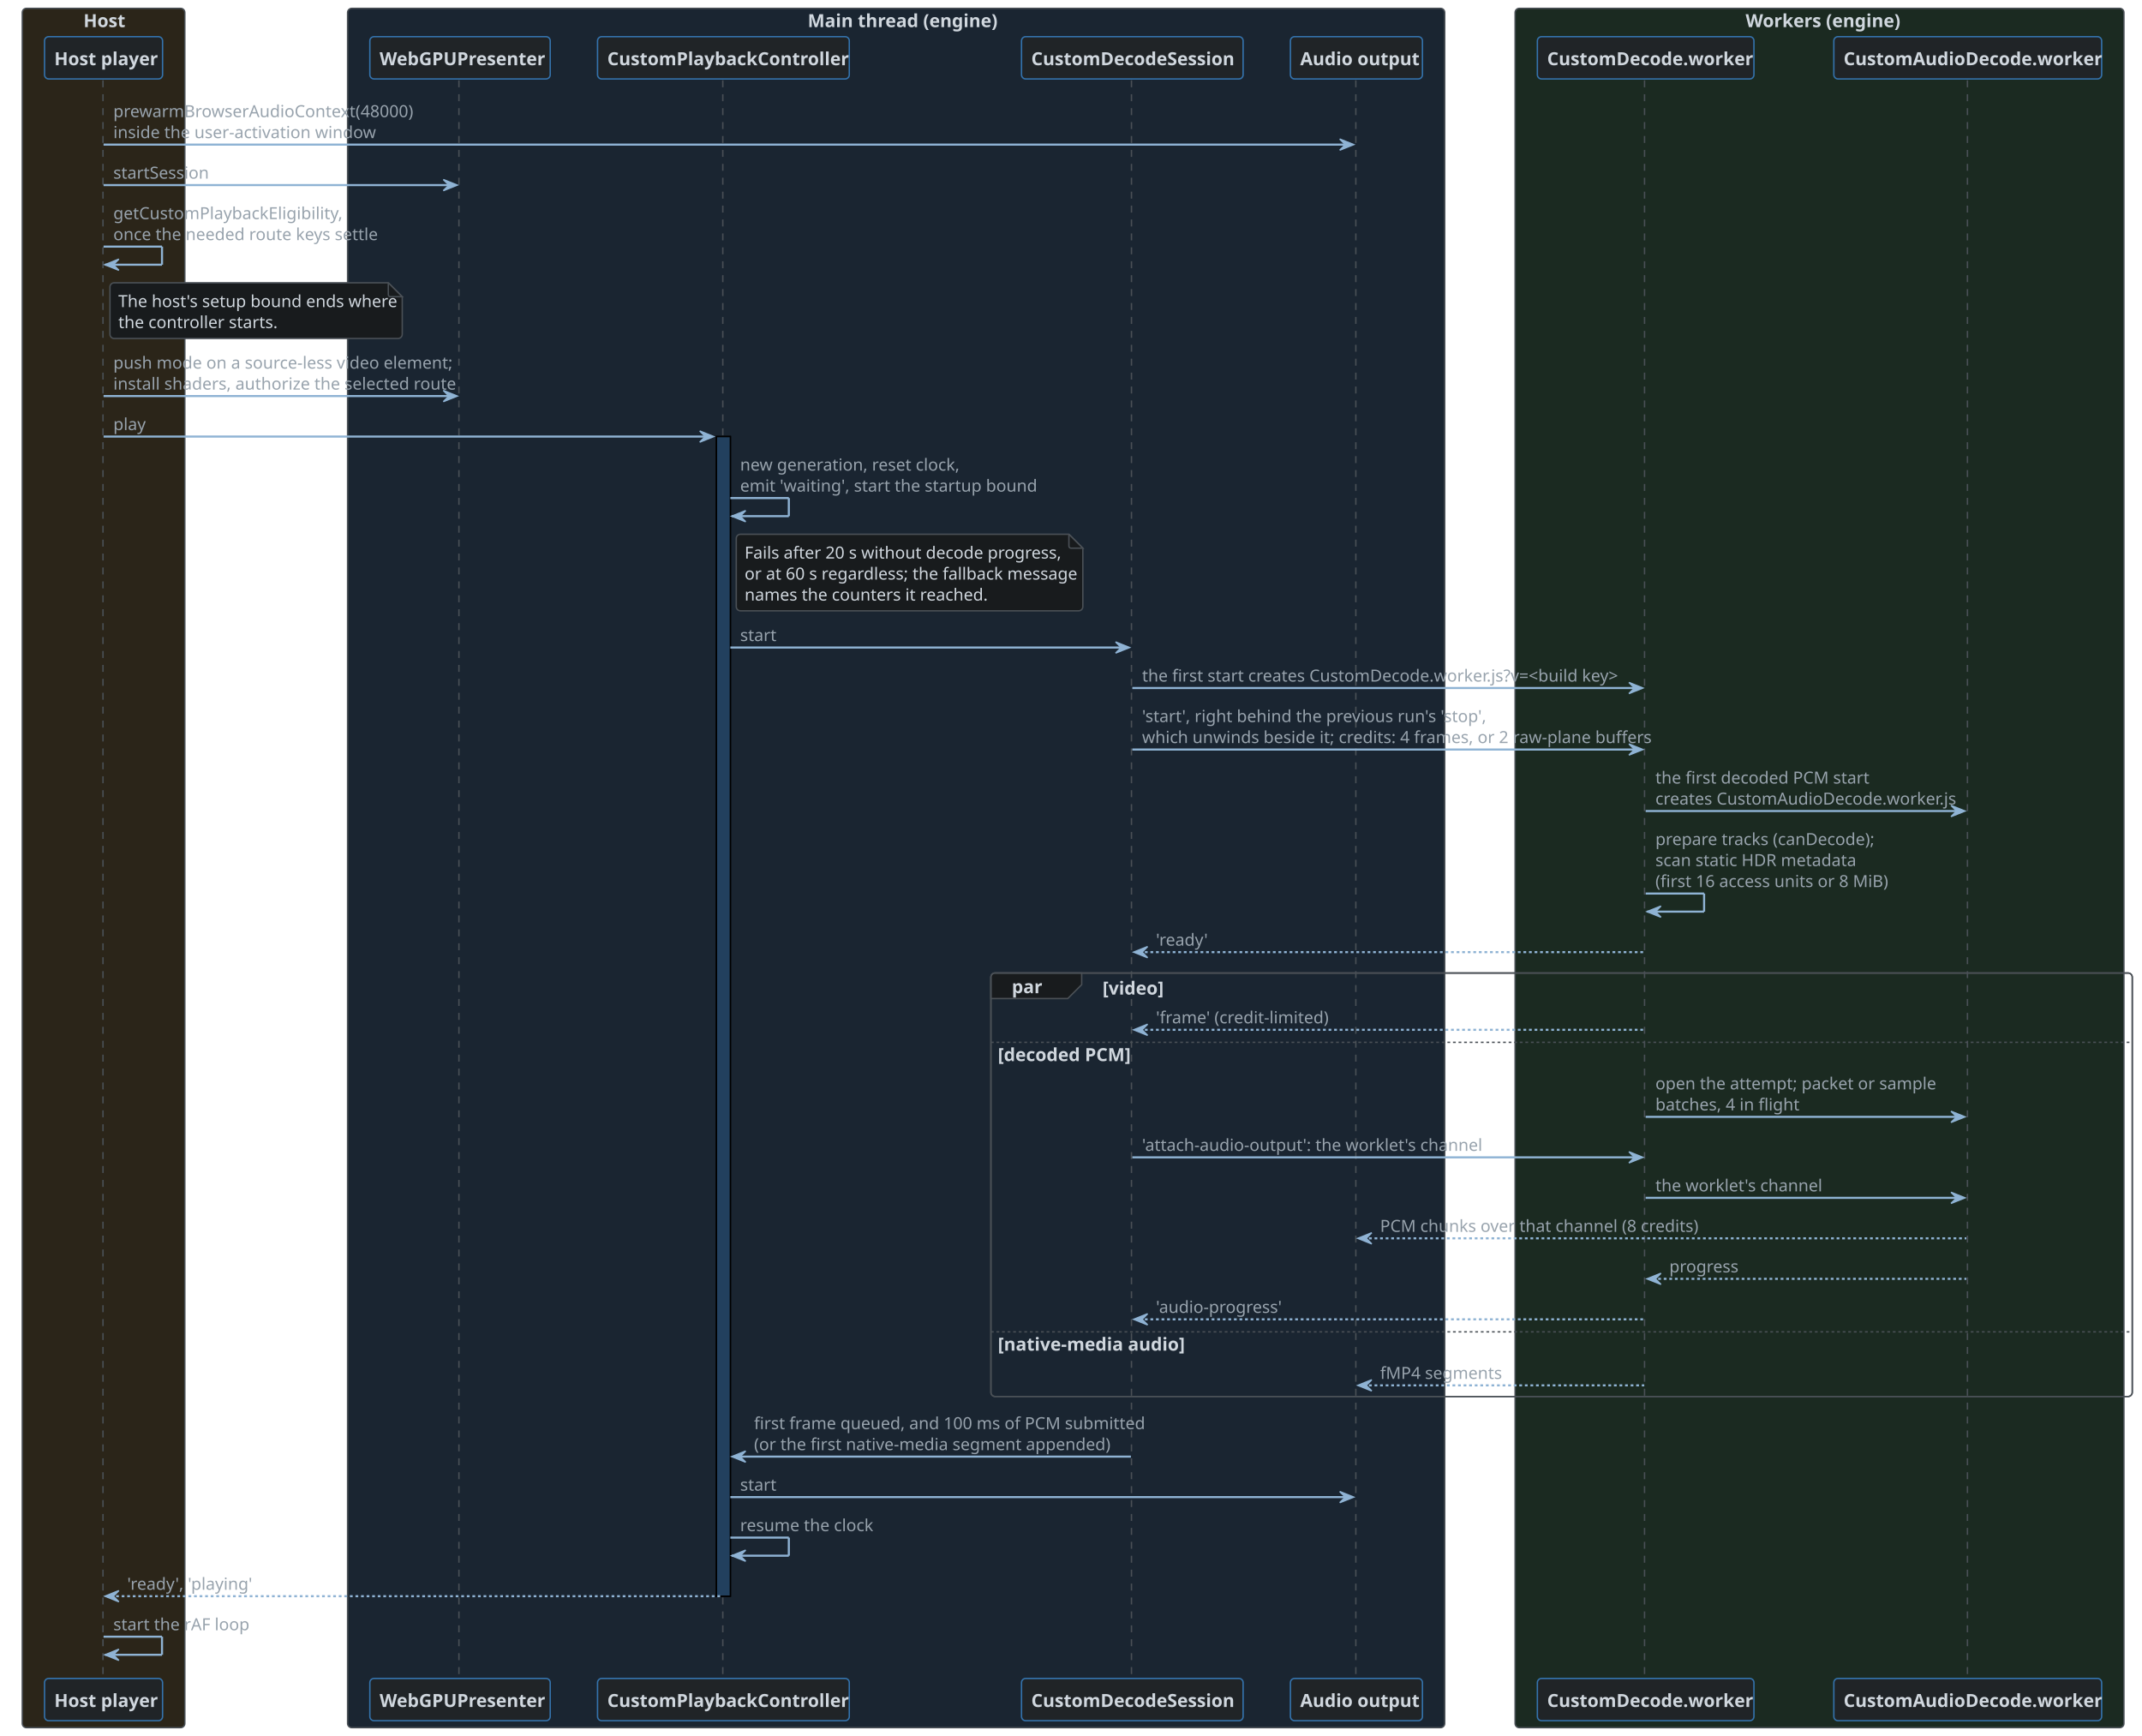
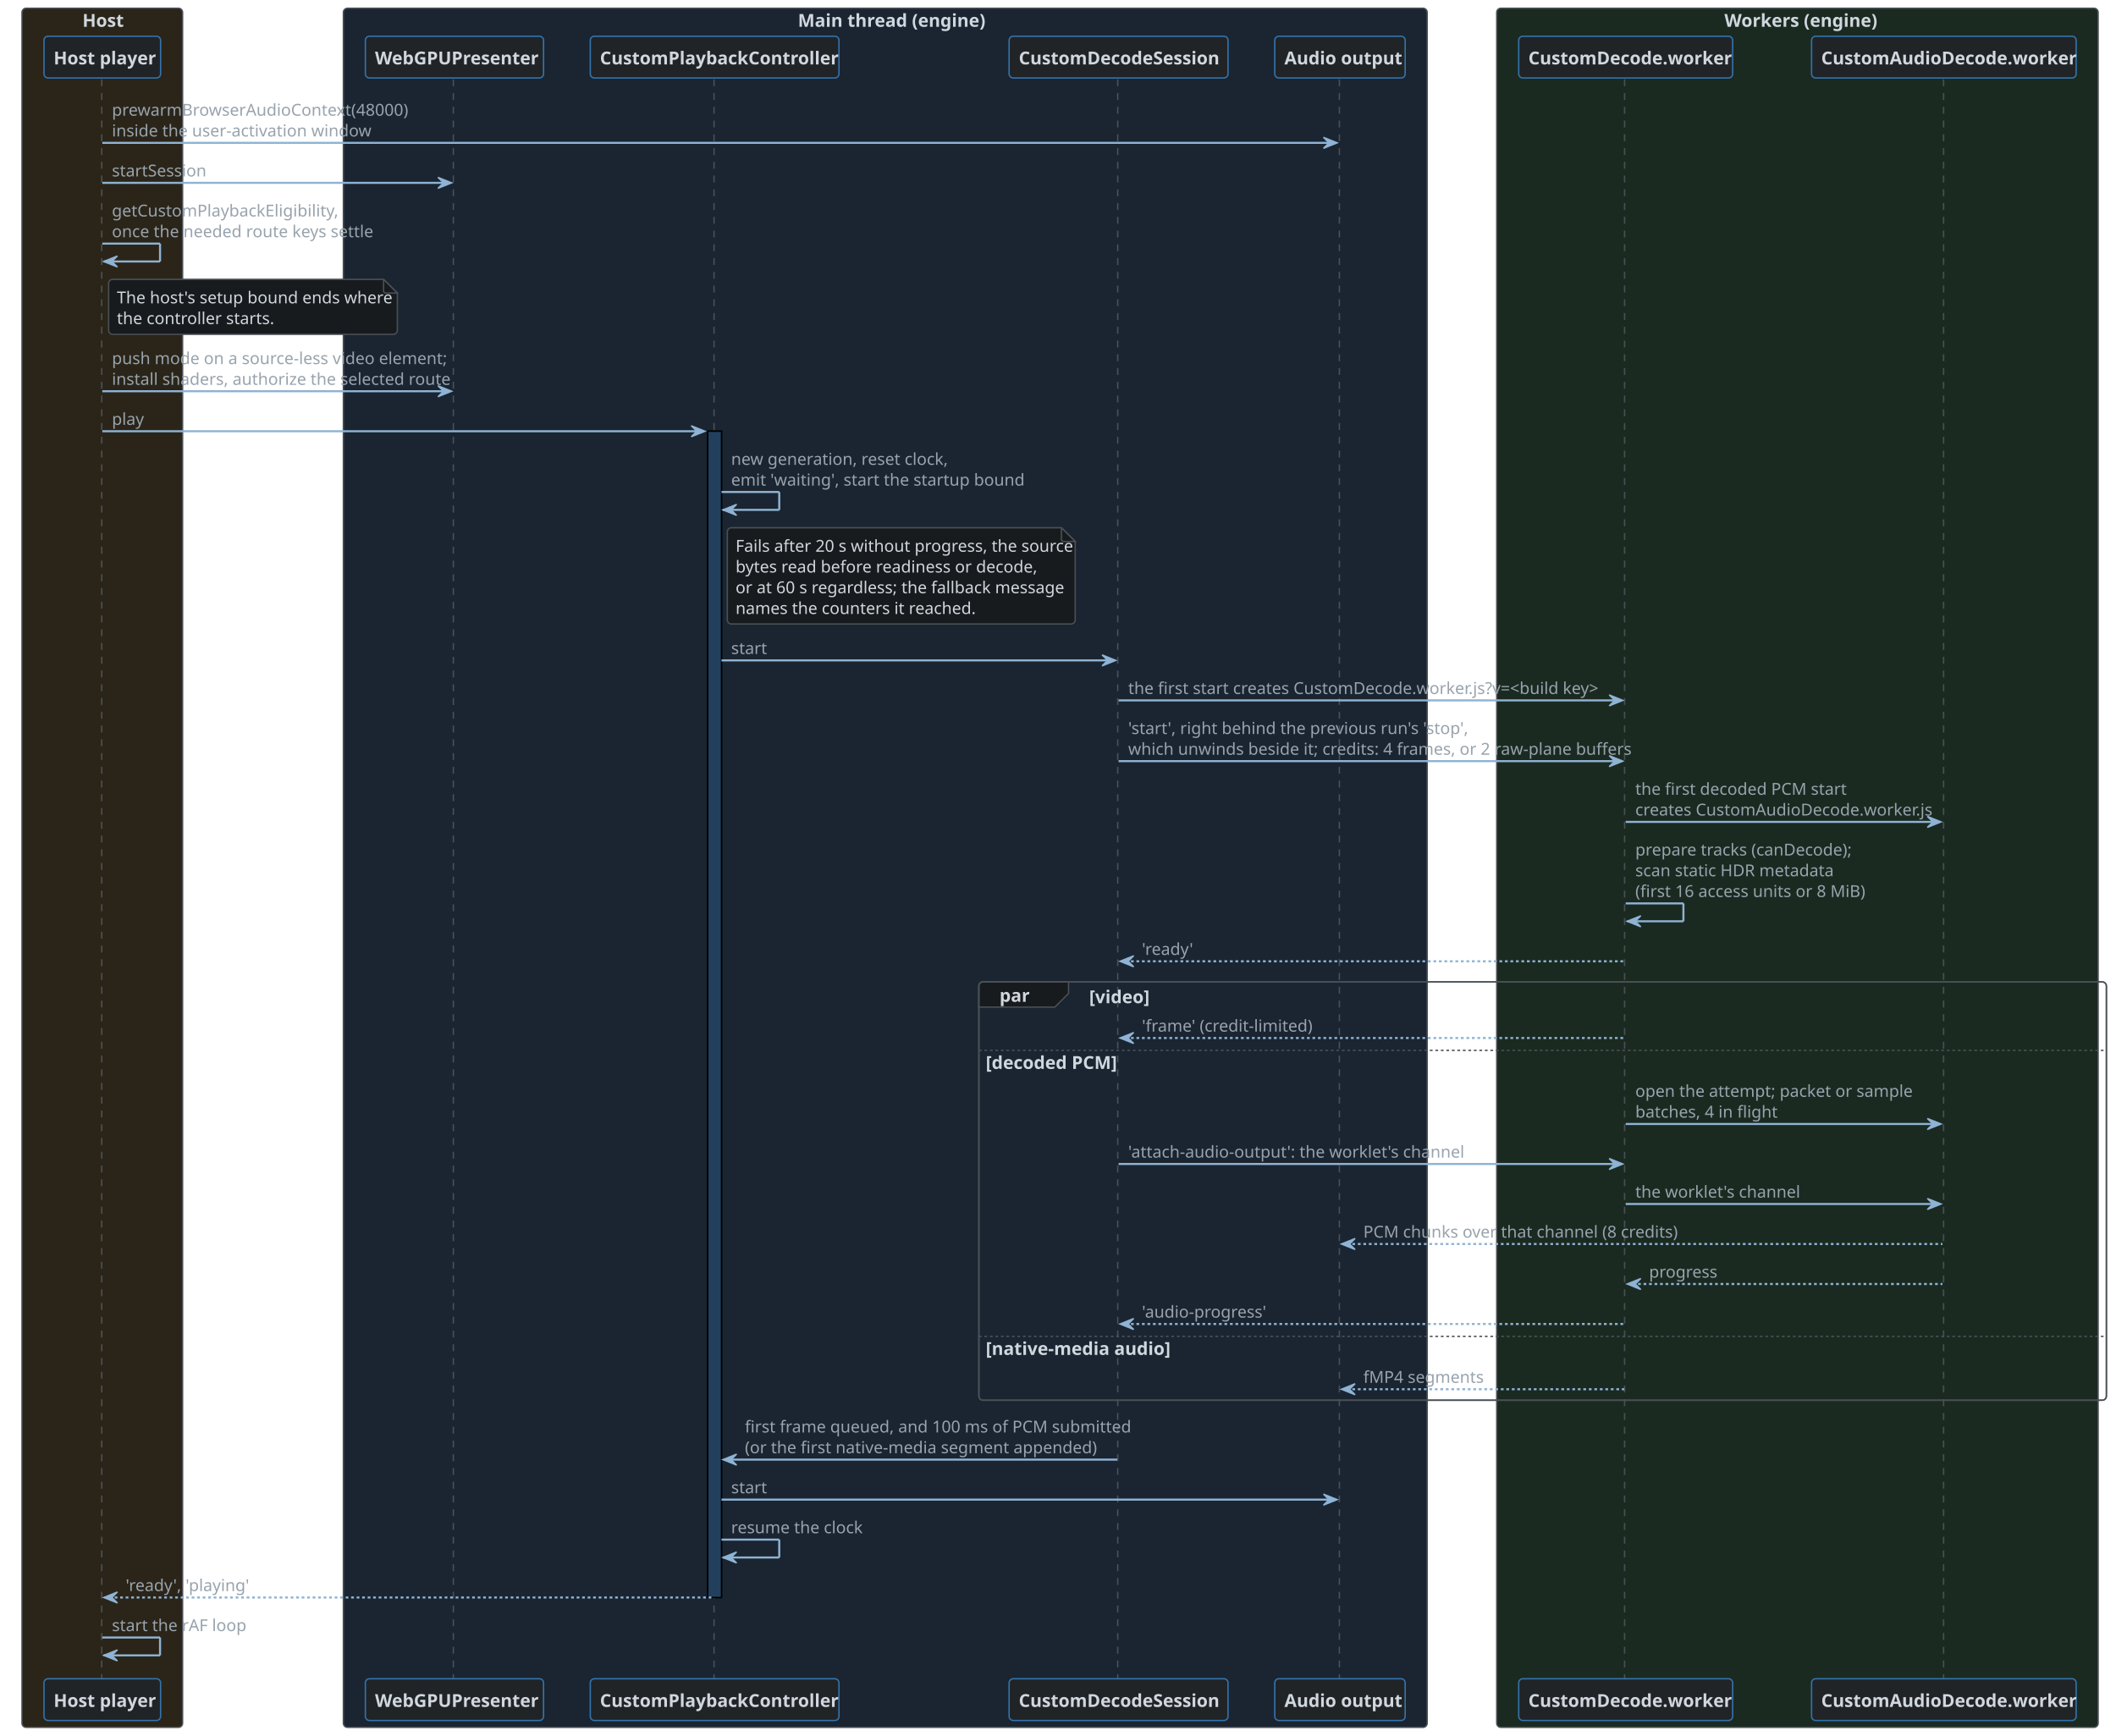
- <svg xmlns="http://www.w3.org/2000/svg" contentStyleType="text/css" data-diagram-type="SEQUENCE" height="1247px" preserveAspectRatio="none" style="width:1539px;height:1247px;" version="1.1" viewBox="0 0 1539 1247" width="1539px" zoomAndPan="magnify">
+ <svg xmlns="http://www.w3.org/2000/svg" contentStyleType="text/css" data-diagram-type="SEQUENCE" height="1262px" preserveAspectRatio="none" style="width:1539px;height:1262px;" version="1.1" viewBox="0 0 1539 1262" width="1539px" zoomAndPan="magnify">
  <defs />
  <g>
-     <rect fill="#2B2519" height="1235.211" rx="3" ry="3" style="stroke:#4A5056;stroke-width:1;" width="116.802" x="16" y="6" />
+     <rect fill="#2B2519" height="1250.305" rx="3" ry="3" style="stroke:#4A5056;stroke-width:1;" width="116.802" x="16" y="6" />
    <text fill="#D0D7DE" font-family="sans-serif" font-size="13" font-weight="bold" lengthAdjust="spacing" textLength="28.888" x="59.957" y="19.495">Host</text>
-     <rect fill="#1A2531" height="1235.211" rx="3" ry="3" style="stroke:#4A5056;stroke-width:1;" width="788.276" x="249.736" y="6" />
+     <rect fill="#1A2531" height="1250.305" rx="3" ry="3" style="stroke:#4A5056;stroke-width:1;" width="788.276" x="249.736" y="6" />
    <text fill="#D0D7DE" font-family="sans-serif" font-size="13" font-weight="bold" lengthAdjust="spacing" textLength="127.118" x="580.315" y="19.495">Main thread (engine)</text>
-     <rect fill="#1B2A21" height="1235.211" rx="3" ry="3" style="stroke:#4A5056;stroke-width:1;" width="437.424" x="1088.584" y="6" />
+     <rect fill="#1B2A21" height="1250.305" rx="3" ry="3" style="stroke:#4A5056;stroke-width:1;" width="437.424" x="1088.584" y="6" />
    <text fill="#D0D7DE" font-family="sans-serif" font-size="13" font-weight="bold" lengthAdjust="spacing" textLength="106.184" x="1254.204" y="19.495">Workers (engine)</text>
    <g>
-       <rect fill="#22405E" height="833.125" style="stroke:#000000;stroke-width:1;" width="10" x="514.764" y="313.641" />
-     </g>
-     <rect fill="none" height="304.25" rx="3" ry="3" style="stroke:#4A5056;stroke-width:1;" width="820.054" x="711.954" y="699.047" />
+       <rect fill="#22405E" height="848.219" style="stroke:#000000;stroke-width:1;" width="10" x="514.764" y="313.641" />
+     </g>
+     <rect fill="none" height="304.25" rx="3" ry="3" style="stroke:#4A5056;stroke-width:1;" width="820.054" x="711.954" y="714.141" />
    <g class="participant-lifeline" data-entity-uid="part1" data-qualified-name="host" id="part1-lifeline">
      <g>
-         <rect fill="#000000" fill-opacity="0" height="1149.156" width="8" x="70.401" y="57.703" />
-         <line style="stroke:#4A5056;stroke-width:1;stroke-dasharray:5,5;" x1="74" x2="74" y1="57.703" y2="1206.859" />
+         <rect fill="#000000" fill-opacity="0" height="1164.25" width="8" x="70.401" y="57.703" />
+         <line style="stroke:#4A5056;stroke-width:1;stroke-dasharray:5,5;" x1="74" x2="74" y1="57.703" y2="1221.953" />
      </g>
    </g>
    <g class="participant-lifeline" data-entity-uid="part2" data-qualified-name="presenter" id="part2-lifeline">
      <g>
-         <rect fill="#000000" fill-opacity="0" height="1149.156" width="8" x="326.532" y="57.703" />
-         <line style="stroke:#4A5056;stroke-width:1;stroke-dasharray:5,5;" x1="329.736" x2="329.736" y1="57.703" y2="1206.859" />
+         <rect fill="#000000" fill-opacity="0" height="1164.25" width="8" x="326.532" y="57.703" />
+         <line style="stroke:#4A5056;stroke-width:1;stroke-dasharray:5,5;" x1="329.736" x2="329.736" y1="57.703" y2="1221.953" />
      </g>
    </g>
    <g class="participant-lifeline" data-entity-uid="part3" data-qualified-name="controller" id="part3-lifeline">
      <g>
-         <rect fill="#000000" fill-opacity="0" height="1149.156" width="8" x="515.764" y="57.703" />
-         <line style="stroke:#4A5056;stroke-width:1;stroke-dasharray:5,5;" x1="519.327" x2="519.327" y1="57.703" y2="1206.859" />
+         <rect fill="#000000" fill-opacity="0" height="1164.25" width="8" x="515.764" y="57.703" />
+         <line style="stroke:#4A5056;stroke-width:1;stroke-dasharray:5,5;" x1="519.327" x2="519.327" y1="57.703" y2="1221.953" />
      </g>
    </g>
    <g class="participant-lifeline" data-entity-uid="part4" data-qualified-name="session" id="part4-lifeline">
      <g>
-         <rect fill="#000000" fill-opacity="0" height="1149.156" width="8" x="809.555" y="57.703" />
-         <line style="stroke:#4A5056;stroke-width:1;stroke-dasharray:5,5;" x1="812.954" x2="812.954" y1="57.703" y2="1206.859" />
+         <rect fill="#000000" fill-opacity="0" height="1164.25" width="8" x="809.555" y="57.703" />
+         <line style="stroke:#4A5056;stroke-width:1;stroke-dasharray:5,5;" x1="812.954" x2="812.954" y1="57.703" y2="1221.953" />
      </g>
    </g>
    <g class="participant-lifeline" data-entity-uid="part5" data-qualified-name="audio" id="part5-lifeline">
      <g>
-         <rect fill="#000000" fill-opacity="0" height="1149.156" width="8" x="970.585" y="57.703" />
-         <line style="stroke:#4A5056;stroke-width:1;stroke-dasharray:5,5;" x1="974.156" x2="974.156" y1="57.703" y2="1206.859" />
+         <rect fill="#000000" fill-opacity="0" height="1164.25" width="8" x="970.585" y="57.703" />
+         <line style="stroke:#4A5056;stroke-width:1;stroke-dasharray:5,5;" x1="974.156" x2="974.156" y1="57.703" y2="1221.953" />
      </g>
    </g>
    <g class="participant-lifeline" data-entity-uid="part6" data-qualified-name="worker" id="part6-lifeline">
      <g>
-         <rect fill="#000000" fill-opacity="0" height="1149.156" width="8" x="1178.379" y="57.703" />
-         <line style="stroke:#4A5056;stroke-width:1;stroke-dasharray:5,5;" x1="1181.584" x2="1181.584" y1="57.703" y2="1206.859" />
+         <rect fill="#000000" fill-opacity="0" height="1164.25" width="8" x="1178.379" y="57.703" />
+         <line style="stroke:#4A5056;stroke-width:1;stroke-dasharray:5,5;" x1="1181.584" x2="1181.584" y1="57.703" y2="1221.953" />
      </g>
    </g>
    <g class="participant-lifeline" data-entity-uid="part7" data-qualified-name="audioWorker" id="part7-lifeline">
      <g>
-         <rect fill="#000000" fill-opacity="0" height="1149.156" width="8" x="1409.801" y="57.703" />
-         <line style="stroke:#4A5056;stroke-width:1;stroke-dasharray:5,5;" x1="1413.594" x2="1413.594" y1="57.703" y2="1206.859" />
+         <rect fill="#000000" fill-opacity="0" height="1164.25" width="8" x="1409.801" y="57.703" />
+         <line style="stroke:#4A5056;stroke-width:1;stroke-dasharray:5,5;" x1="1413.594" x2="1413.594" y1="57.703" y2="1221.953" />
      </g>
    </g>
    <g class="participant participant-head" data-entity-uid="part1" data-qualified-name="host" id="part1-head">
      <rect fill="#202427" height="30.352" rx="3" ry="3" style="stroke:#3473AD;stroke-width:1;" width="84.802" x="32" y="26.352" />
      <text fill="#D0D7DE" font-family="sans-serif" font-size="13" font-weight="bold" lengthAdjust="spacing" textLength="70.802" x="39" y="46.847">Host player</text>
    </g>
    <g class="participant participant-tail" data-entity-uid="part1" data-qualified-name="host" id="part1-tail">
-       <rect fill="#202427" height="30.352" rx="3" ry="3" style="stroke:#3473AD;stroke-width:1;" width="84.802" x="32" y="1205.859" />
-       <text fill="#D0D7DE" font-family="sans-serif" font-size="13" font-weight="bold" lengthAdjust="spacing" textLength="70.802" x="39" y="1226.354">Host player</text>
+       <rect fill="#202427" height="30.352" rx="3" ry="3" style="stroke:#3473AD;stroke-width:1;" width="84.802" x="32" y="1220.953" />
+       <text fill="#D0D7DE" font-family="sans-serif" font-size="13" font-weight="bold" lengthAdjust="spacing" textLength="70.802" x="39" y="1241.448">Host player</text>
    </g>
    <g class="participant participant-head" data-entity-uid="part2" data-qualified-name="presenter" id="part2-head">
      <rect fill="#202427" height="30.352" rx="3" ry="3" style="stroke:#3473AD;stroke-width:1;" width="129.591" x="265.736" y="26.352" />
      <text fill="#D0D7DE" font-family="sans-serif" font-size="13" font-weight="bold" lengthAdjust="spacing" textLength="115.591" x="272.736" y="46.847">WebGPUPresenter</text>
    </g>
    <g class="participant participant-tail" data-entity-uid="part2" data-qualified-name="presenter" id="part2-tail">
-       <rect fill="#202427" height="30.352" rx="3" ry="3" style="stroke:#3473AD;stroke-width:1;" width="129.591" x="265.736" y="1205.859" />
-       <text fill="#D0D7DE" font-family="sans-serif" font-size="13" font-weight="bold" lengthAdjust="spacing" textLength="115.591" x="272.736" y="1226.354">WebGPUPresenter</text>
+       <rect fill="#202427" height="30.352" rx="3" ry="3" style="stroke:#3473AD;stroke-width:1;" width="129.591" x="265.736" y="1220.953" />
+       <text fill="#D0D7DE" font-family="sans-serif" font-size="13" font-weight="bold" lengthAdjust="spacing" textLength="115.591" x="272.736" y="1241.448">WebGPUPresenter</text>
    </g>
    <g class="participant participant-head" data-entity-uid="part3" data-qualified-name="controller" id="part3-head">
      <rect fill="#202427" height="30.352" rx="3" ry="3" style="stroke:#3473AD;stroke-width:1;" width="180.874" x="429.327" y="26.352" />
      <text fill="#D0D7DE" font-family="sans-serif" font-size="13" font-weight="bold" lengthAdjust="spacing" textLength="166.874" x="436.327" y="46.847">CustomPlaybackController</text>
    </g>
    <g class="participant participant-tail" data-entity-uid="part3" data-qualified-name="controller" id="part3-tail">
-       <rect fill="#202427" height="30.352" rx="3" ry="3" style="stroke:#3473AD;stroke-width:1;" width="180.874" x="429.327" y="1205.859" />
-       <text fill="#D0D7DE" font-family="sans-serif" font-size="13" font-weight="bold" lengthAdjust="spacing" textLength="166.874" x="436.327" y="1226.354">CustomPlaybackController</text>
+       <rect fill="#202427" height="30.352" rx="3" ry="3" style="stroke:#3473AD;stroke-width:1;" width="180.874" x="429.327" y="1220.953" />
+       <text fill="#D0D7DE" font-family="sans-serif" font-size="13" font-weight="bold" lengthAdjust="spacing" textLength="166.874" x="436.327" y="1241.448">CustomPlaybackController</text>
    </g>
    <g class="participant participant-head" data-entity-uid="part4" data-qualified-name="session" id="part4-head">
      <rect fill="#202427" height="30.352" rx="3" ry="3" style="stroke:#3473AD;stroke-width:1;" width="159.203" x="733.954" y="26.352" />
      <text fill="#D0D7DE" font-family="sans-serif" font-size="13" font-weight="bold" lengthAdjust="spacing" textLength="145.203" x="740.954" y="46.847">CustomDecodeSession</text>
    </g>
    <g class="participant participant-tail" data-entity-uid="part4" data-qualified-name="session" id="part4-tail">
-       <rect fill="#202427" height="30.352" rx="3" ry="3" style="stroke:#3473AD;stroke-width:1;" width="159.203" x="733.954" y="1205.859" />
-       <text fill="#D0D7DE" font-family="sans-serif" font-size="13" font-weight="bold" lengthAdjust="spacing" textLength="145.203" x="740.954" y="1226.354">CustomDecodeSession</text>
+       <rect fill="#202427" height="30.352" rx="3" ry="3" style="stroke:#3473AD;stroke-width:1;" width="159.203" x="733.954" y="1220.953" />
+       <text fill="#D0D7DE" font-family="sans-serif" font-size="13" font-weight="bold" lengthAdjust="spacing" textLength="145.203" x="740.954" y="1241.448">CustomDecodeSession</text>
    </g>
    <g class="participant participant-head" data-entity-uid="part5" data-qualified-name="audio" id="part5-head">
      <rect fill="#202427" height="30.352" rx="3" ry="3" style="stroke:#3473AD;stroke-width:1;" width="94.856" x="927.156" y="26.352" />
      <text fill="#D0D7DE" font-family="sans-serif" font-size="13" font-weight="bold" lengthAdjust="spacing" textLength="80.856" x="934.156" y="46.847">Audio output</text>
    </g>
    <g class="participant participant-tail" data-entity-uid="part5" data-qualified-name="audio" id="part5-tail">
-       <rect fill="#202427" height="30.352" rx="3" ry="3" style="stroke:#3473AD;stroke-width:1;" width="94.856" x="927.156" y="1205.859" />
-       <text fill="#D0D7DE" font-family="sans-serif" font-size="13" font-weight="bold" lengthAdjust="spacing" textLength="80.856" x="934.156" y="1226.354">Audio output</text>
+       <rect fill="#202427" height="30.352" rx="3" ry="3" style="stroke:#3473AD;stroke-width:1;" width="94.856" x="927.156" y="1220.953" />
+       <text fill="#D0D7DE" font-family="sans-serif" font-size="13" font-weight="bold" lengthAdjust="spacing" textLength="80.856" x="934.156" y="1241.448">Audio output</text>
    </g>
    <g class="participant participant-head" data-entity-uid="part6" data-qualified-name="worker" id="part6-head">
      <rect fill="#202427" height="30.352" rx="3" ry="3" style="stroke:#3473AD;stroke-width:1;" width="155.591" x="1104.584" y="26.352" />
      <text fill="#D0D7DE" font-family="sans-serif" font-size="13" font-weight="bold" lengthAdjust="spacing" textLength="141.591" x="1111.584" y="46.847">CustomDecode.worker</text>
    </g>
    <g class="participant participant-tail" data-entity-uid="part6" data-qualified-name="worker" id="part6-tail">
-       <rect fill="#202427" height="30.352" rx="3" ry="3" style="stroke:#3473AD;stroke-width:1;" width="155.591" x="1104.584" y="1205.859" />
-       <text fill="#D0D7DE" font-family="sans-serif" font-size="13" font-weight="bold" lengthAdjust="spacing" textLength="141.591" x="1111.584" y="1226.354">CustomDecode.worker</text>
+       <rect fill="#202427" height="30.352" rx="3" ry="3" style="stroke:#3473AD;stroke-width:1;" width="155.591" x="1104.584" y="1220.953" />
+       <text fill="#D0D7DE" font-family="sans-serif" font-size="13" font-weight="bold" lengthAdjust="spacing" textLength="141.591" x="1111.584" y="1241.448">CustomDecode.worker</text>
    </g>
    <g class="participant participant-head" data-entity-uid="part7" data-qualified-name="audioWorker" id="part7-head">
      <rect fill="#202427" height="30.352" rx="3" ry="3" style="stroke:#3473AD;stroke-width:1;" width="192.414" x="1317.594" y="26.352" />
      <text fill="#D0D7DE" font-family="sans-serif" font-size="13" font-weight="bold" lengthAdjust="spacing" textLength="178.414" x="1324.594" y="46.847">CustomAudioDecode.worker</text>
    </g>
    <g class="participant participant-tail" data-entity-uid="part7" data-qualified-name="audioWorker" id="part7-tail">
-       <rect fill="#202427" height="30.352" rx="3" ry="3" style="stroke:#3473AD;stroke-width:1;" width="192.414" x="1317.594" y="1205.859" />
-       <text fill="#D0D7DE" font-family="sans-serif" font-size="13" font-weight="bold" lengthAdjust="spacing" textLength="178.414" x="1324.594" y="1226.354">CustomAudioDecode.worker</text>
+       <rect fill="#202427" height="30.352" rx="3" ry="3" style="stroke:#3473AD;stroke-width:1;" width="192.414" x="1317.594" y="1220.953" />
+       <text fill="#D0D7DE" font-family="sans-serif" font-size="13" font-weight="bold" lengthAdjust="spacing" textLength="178.414" x="1324.594" y="1241.448">CustomAudioDecode.worker</text>
    </g>
    <g>
-       <rect fill="#22405E" height="833.125" style="stroke:#000000;stroke-width:1;" width="10" x="514.764" y="313.641" />
+       <rect fill="#22405E" height="848.219" style="stroke:#000000;stroke-width:1;" width="10" x="514.764" y="313.641" />
    </g>
    <g class="message" data-entity-1="part1" data-entity-2="part5" id="msg1">
      <polygon fill="#8FB3D4" points="962.585,99.891,972.585,103.891,962.585,107.891,966.585,103.891" style="stroke:#8FB3D4;stroke-width:1;" />
      <line style="stroke:#8FB3D4;stroke-width:1.5;" x1="74.401" x2="968.585" y1="103.891" y2="103.891" />
      <text fill="#98A3AD" font-family="sans-serif" font-size="12" lengthAdjust="spacing" textLength="204.094" x="81.401" y="84.16">prewarmBrowserAudioContext(48000)</text>
      <text fill="#98A3AD" font-family="sans-serif" font-size="12" lengthAdjust="spacing" textLength="176.092" x="81.401" y="99.254">inside the user-activation window</text>
    </g>
    <g class="message" data-entity-1="part1" data-entity-2="part2" id="msg2">
      <polygon fill="#8FB3D4" points="318.532,128.984,328.532,132.984,318.532,136.984,322.532,132.984" style="stroke:#8FB3D4;stroke-width:1;" />
      <line style="stroke:#8FB3D4;stroke-width:1.5;" x1="74.401" x2="324.532" y1="132.984" y2="132.984" />
      <text fill="#98A3AD" font-family="sans-serif" font-size="12" lengthAdjust="spacing" textLength="66.029" x="81.401" y="128.348">startSession</text>
    </g>
    <g class="message" data-entity-1="part1" data-entity-2="part1" id="msg3">
      <line style="stroke:#8FB3D4;stroke-width:1.5;" x1="74.401" x2="116.401" y1="177.172" y2="177.172" />
      <line style="stroke:#8FB3D4;stroke-width:1.5;" x1="116.401" x2="116.401" y1="177.172" y2="190.172" />
      <line style="stroke:#8FB3D4;stroke-width:1.5;" x1="75.401" x2="116.401" y1="190.172" y2="190.172" />
      <polygon fill="#8FB3D4" points="85.401,186.172,75.401,190.172,85.401,194.172,81.401,190.172" style="stroke:#8FB3D4;stroke-width:1;" />
      <text fill="#98A3AD" font-family="sans-serif" font-size="12" lengthAdjust="spacing" textLength="156.732" x="81.401" y="157.441">getCustomPlaybackEligibility,</text>
      <text fill="#98A3AD" font-family="sans-serif" font-size="12" lengthAdjust="spacing" textLength="180.123" x="81.401" y="172.535">once the needed route keys settle</text>
    </g>
    <path d="M79,206.172 L79,240.172 A3,3 0 0 0 82,243.172 L286,243.172 A3,3 0 0 0 289,240.172 L289,213.172 L279,203.172 L82,203.172 A3,3 0 0 0 79,206.172" fill="#181B1D" style="stroke:#4A5056;stroke-width:1;" />
    <path d="M279,203.172 L279,211.672 A1.5,1.5 0 0 0 280.5,213.172 L289,213.172 L279,203.172" fill="#181B1D" style="stroke:#4A5056;stroke-width:1;" />
    <text fill="#D0D7DE" font-family="sans-serif" font-size="12" lengthAdjust="spacing" textLength="189.75" x="85" y="220.629">The host's setup bound ends where</text>
    <text fill="#D0D7DE" font-family="sans-serif" font-size="12" lengthAdjust="spacing" textLength="105.375" x="85" y="235.723">the controller starts.</text>
    <g class="message" data-entity-1="part1" data-entity-2="part2" id="msg4">
      <polygon fill="#8FB3D4" points="318.532,280.547,328.532,284.547,318.532,288.547,322.532,284.547" style="stroke:#8FB3D4;stroke-width:1;" />
      <line style="stroke:#8FB3D4;stroke-width:1.5;" x1="74.401" x2="324.532" y1="284.547" y2="284.547" />
      <text fill="#98A3AD" font-family="sans-serif" font-size="12" lengthAdjust="spacing" textLength="232.131" x="81.401" y="264.816">push mode on a source-less video element;</text>
      <text fill="#98A3AD" font-family="sans-serif" font-size="12" lengthAdjust="spacing" textLength="231.469" x="81.401" y="279.91">install shaders, authorize the selected route</text>
    </g>
    <g class="message" data-entity-1="part1" data-entity-2="part3" id="msg5">
      <polygon fill="#8FB3D4" points="502.764,309.641,512.764,313.641,502.764,317.641,506.764,313.641" style="stroke:#8FB3D4;stroke-width:1;" />
      <line style="stroke:#8FB3D4;stroke-width:1.5;" x1="74.401" x2="508.764" y1="313.641" y2="313.641" />
      <text fill="#98A3AD" font-family="sans-serif" font-size="12" lengthAdjust="spacing" textLength="22.014" x="81.401" y="309.004">play</text>
    </g>
    <g class="message" data-entity-1="part3" data-entity-2="part3" id="msg6">
      <line style="stroke:#8FB3D4;stroke-width:1.5;" x1="524.764" x2="566.764" y1="357.828" y2="357.828" />
      <line style="stroke:#8FB3D4;stroke-width:1.5;" x1="566.764" x2="566.764" y1="357.828" y2="370.828" />
      <line style="stroke:#8FB3D4;stroke-width:1.5;" x1="525.764" x2="566.764" y1="370.828" y2="370.828" />
      <polygon fill="#8FB3D4" points="535.764,366.828,525.764,370.828,535.764,374.828,531.764,370.828" style="stroke:#8FB3D4;stroke-width:1;" />
      <text fill="#98A3AD" font-family="sans-serif" font-size="12" lengthAdjust="spacing" textLength="149.414" x="531.764" y="338.098">new generation, reset clock,</text>
      <text fill="#98A3AD" font-family="sans-serif" font-size="12" lengthAdjust="spacing" textLength="194.684" x="531.764" y="353.191">emit 'waiting', start the startup bound</text>
    </g>
-     <path d="M529,386.828 L529,435.828 A3,3 0 0 0 532,438.828 L775,438.828 A3,3 0 0 0 778,435.828 L778,393.828 L768,383.828 L532,383.828 A3,3 0 0 0 529,386.828" fill="#181B1D" style="stroke:#4A5056;stroke-width:1;" />
-     <path d="M768,383.828 L768,392.328 A1.5,1.5 0 0 0 769.5,393.828 L778,393.828 L768,383.828" fill="#181B1D" style="stroke:#4A5056;stroke-width:1;" />
-     <text fill="#D0D7DE" font-family="sans-serif" font-size="12" lengthAdjust="spacing" textLength="216.111" x="535" y="401.285">Fails after 20 s without decode progress,</text>
-     <text fill="#D0D7DE" font-family="sans-serif" font-size="12" lengthAdjust="spacing" textLength="228.785" x="535" y="416.379">or at 60 s regardless; the fallback message</text>
-     <text fill="#D0D7DE" font-family="sans-serif" font-size="12" lengthAdjust="spacing" textLength="164.76" x="535" y="431.473">names the counters it reached.</text>
+     <path d="M529,386.828 L529,450.828 A3,3 0 0 0 532,453.828 L779,453.828 A3,3 0 0 0 782,450.828 L782,393.828 L772,383.828 L532,383.828 A3,3 0 0 0 529,386.828" fill="#181B1D" style="stroke:#4A5056;stroke-width:1;" />
+     <path d="M772,383.828 L772,392.328 A1.5,1.5 0 0 0 773.5,393.828 L782,393.828 L772,383.828" fill="#181B1D" style="stroke:#4A5056;stroke-width:1;" />
+     <text fill="#D0D7DE" font-family="sans-serif" font-size="12" lengthAdjust="spacing" textLength="232.775" x="535" y="401.285">Fails after 20 s without progress, the source</text>
+     <text fill="#D0D7DE" font-family="sans-serif" font-size="12" lengthAdjust="spacing" textLength="208.799" x="535" y="416.379">bytes read before readiness or decode,</text>
+     <text fill="#D0D7DE" font-family="sans-serif" font-size="12" lengthAdjust="spacing" textLength="228.785" x="535" y="431.473">or at 60 s regardless; the fallback message</text>
+     <text fill="#D0D7DE" font-family="sans-serif" font-size="12" lengthAdjust="spacing" textLength="164.76" x="535" y="446.566">names the counters it reached.</text>
    <g class="message" data-entity-1="part3" data-entity-2="part4" id="msg7">
-       <polygon fill="#8FB3D4" points="801.555,461.203,811.555,465.203,801.555,469.203,805.555,465.203" style="stroke:#8FB3D4;stroke-width:1;" />
-       <line style="stroke:#8FB3D4;stroke-width:1.5;" x1="524.764" x2="807.555" y1="465.203" y2="465.203" />
-       <text fill="#98A3AD" font-family="sans-serif" font-size="12" lengthAdjust="spacing" textLength="23.338" x="531.764" y="460.566">start</text>
+       <polygon fill="#8FB3D4" points="801.555,476.297,811.555,480.297,801.555,484.297,805.555,480.297" style="stroke:#8FB3D4;stroke-width:1;" />
+       <line style="stroke:#8FB3D4;stroke-width:1.5;" x1="524.764" x2="807.555" y1="480.297" y2="480.297" />
+       <text fill="#98A3AD" font-family="sans-serif" font-size="12" lengthAdjust="spacing" textLength="23.338" x="531.764" y="475.66">start</text>
    </g>
    <g class="message" data-entity-1="part4" data-entity-2="part6" id="msg8">
-       <polygon fill="#8FB3D4" points="1170.379,490.297,1180.379,494.297,1170.379,498.297,1174.379,494.297" style="stroke:#8FB3D4;stroke-width:1;" />
-       <line style="stroke:#8FB3D4;stroke-width:1.5;" x1="813.555" x2="1176.379" y1="494.297" y2="494.297" />
-       <text fill="#98A3AD" font-family="sans-serif" font-size="12" lengthAdjust="spacing" textLength="327.141" x="820.555" y="489.66">the first start creates CustomDecode.worker.js?v=&lt;build key&gt;</text>
+       <polygon fill="#8FB3D4" points="1170.379,505.391,1180.379,509.391,1170.379,513.391,1174.379,509.391" style="stroke:#8FB3D4;stroke-width:1;" />
+       <line style="stroke:#8FB3D4;stroke-width:1.5;" x1="813.555" x2="1176.379" y1="509.391" y2="509.391" />
+       <text fill="#98A3AD" font-family="sans-serif" font-size="12" lengthAdjust="spacing" textLength="327.141" x="820.555" y="504.754">the first start creates CustomDecode.worker.js?v=&lt;build key&gt;</text>
    </g>
    <g class="message" data-entity-1="part4" data-entity-2="part6" id="msg9">
-       <polygon fill="#8FB3D4" points="1170.379,534.484,1180.379,538.484,1170.379,542.484,1174.379,538.484" style="stroke:#8FB3D4;stroke-width:1;" />
-       <line style="stroke:#8FB3D4;stroke-width:1.5;" x1="813.555" x2="1176.379" y1="538.484" y2="538.484" />
-       <text fill="#98A3AD" font-family="sans-serif" font-size="12" lengthAdjust="spacing" textLength="228.908" x="820.555" y="518.754">'start', right behind the previous run's 'stop',</text>
-       <text fill="#98A3AD" font-family="sans-serif" font-size="12" lengthAdjust="spacing" textLength="344.824" x="820.555" y="533.848">which unwinds beside it; credits: 4 frames, or 2 raw-plane buffers</text>
+       <polygon fill="#8FB3D4" points="1170.379,549.578,1180.379,553.578,1170.379,557.578,1174.379,553.578" style="stroke:#8FB3D4;stroke-width:1;" />
+       <line style="stroke:#8FB3D4;stroke-width:1.5;" x1="813.555" x2="1176.379" y1="553.578" y2="553.578" />
+       <text fill="#98A3AD" font-family="sans-serif" font-size="12" lengthAdjust="spacing" textLength="228.908" x="820.555" y="533.848">'start', right behind the previous run's 'stop',</text>
+       <text fill="#98A3AD" font-family="sans-serif" font-size="12" lengthAdjust="spacing" textLength="344.824" x="820.555" y="548.941">which unwinds beside it; credits: 4 frames, or 2 raw-plane buffers</text>
    </g>
    <g class="message" data-entity-1="part6" data-entity-2="part7" id="msg10">
-       <polygon fill="#8FB3D4" points="1401.801,578.672,1411.801,582.672,1401.801,586.672,1405.801,582.672" style="stroke:#8FB3D4;stroke-width:1;" />
-       <line style="stroke:#8FB3D4;stroke-width:1.5;" x1="1182.379" x2="1407.801" y1="582.672" y2="582.672" />
-       <text fill="#98A3AD" font-family="sans-serif" font-size="12" lengthAdjust="spacing" textLength="145.394" x="1189.379" y="562.941">the first decoded PCM start</text>
-       <text fill="#98A3AD" font-family="sans-serif" font-size="12" lengthAdjust="spacing" textLength="207.422" x="1189.379" y="578.035">creates CustomAudioDecode.worker.js</text>
+       <polygon fill="#8FB3D4" points="1401.801,593.766,1411.801,597.766,1401.801,601.766,1405.801,597.766" style="stroke:#8FB3D4;stroke-width:1;" />
+       <line style="stroke:#8FB3D4;stroke-width:1.5;" x1="1182.379" x2="1407.801" y1="597.766" y2="597.766" />
+       <text fill="#98A3AD" font-family="sans-serif" font-size="12" lengthAdjust="spacing" textLength="145.394" x="1189.379" y="578.035">the first decoded PCM start</text>
+       <text fill="#98A3AD" font-family="sans-serif" font-size="12" lengthAdjust="spacing" textLength="207.422" x="1189.379" y="593.129">creates CustomAudioDecode.worker.js</text>
    </g>
    <g class="message" data-entity-1="part6" data-entity-2="part6" id="msg11">
-       <line style="stroke:#8FB3D4;stroke-width:1.5;" x1="1182.379" x2="1224.379" y1="641.953" y2="641.953" />
-       <line style="stroke:#8FB3D4;stroke-width:1.5;" x1="1224.379" x2="1224.379" y1="641.953" y2="654.953" />
-       <line style="stroke:#8FB3D4;stroke-width:1.5;" x1="1183.379" x2="1224.379" y1="654.953" y2="654.953" />
-       <polygon fill="#8FB3D4" points="1193.379,650.953,1183.379,654.953,1193.379,658.953,1189.379,654.953" style="stroke:#8FB3D4;stroke-width:1;" />
-       <text fill="#98A3AD" font-family="sans-serif" font-size="12" lengthAdjust="spacing" textLength="152.068" x="1189.379" y="607.129">prepare tracks (canDecode);</text>
-       <text fill="#98A3AD" font-family="sans-serif" font-size="12" lengthAdjust="spacing" textLength="139.389" x="1189.379" y="622.223">scan static HDR metadata</text>
-       <text fill="#98A3AD" font-family="sans-serif" font-size="12" lengthAdjust="spacing" textLength="161.379" x="1189.379" y="637.316">(first 16 access units or 8 MiB)</text>
+       <line style="stroke:#8FB3D4;stroke-width:1.5;" x1="1182.379" x2="1224.379" y1="657.047" y2="657.047" />
+       <line style="stroke:#8FB3D4;stroke-width:1.5;" x1="1224.379" x2="1224.379" y1="657.047" y2="670.047" />
+       <line style="stroke:#8FB3D4;stroke-width:1.5;" x1="1183.379" x2="1224.379" y1="670.047" y2="670.047" />
+       <polygon fill="#8FB3D4" points="1193.379,666.047,1183.379,670.047,1193.379,674.047,1189.379,670.047" style="stroke:#8FB3D4;stroke-width:1;" />
+       <text fill="#98A3AD" font-family="sans-serif" font-size="12" lengthAdjust="spacing" textLength="152.068" x="1189.379" y="622.223">prepare tracks (canDecode);</text>
+       <text fill="#98A3AD" font-family="sans-serif" font-size="12" lengthAdjust="spacing" textLength="139.389" x="1189.379" y="637.316">scan static HDR metadata</text>
+       <text fill="#98A3AD" font-family="sans-serif" font-size="12" lengthAdjust="spacing" textLength="161.379" x="1189.379" y="652.41">(first 16 access units or 8 MiB)</text>
    </g>
    <g class="message" data-entity-1="part6" data-entity-2="part4" id="msg12">
-       <polygon fill="#8FB3D4" points="824.555,680.047,814.555,684.047,824.555,688.047,820.555,684.047" style="stroke:#8FB3D4;stroke-width:1;" />
-       <line style="stroke:#8FB3D4;stroke-width:1.5;stroke-dasharray:2,2;" x1="818.555" x2="1181.379" y1="684.047" y2="684.047" />
-       <text fill="#98A3AD" font-family="sans-serif" font-size="12" lengthAdjust="spacing" textLength="34.6" x="830.555" y="679.41">'ready'</text>
-     </g>
-     <path d="M714.954,699.047 L777.184,699.047 L777.184,707.398 L767.184,717.398 L711.954,717.398 L711.954,702.047 A3,3 0 0 1 714.954,699.047" fill="#181B1D" style="stroke:#4A5056;stroke-width:1;" />
-     <rect fill="none" height="304.25" rx="3" ry="3" style="stroke:#4A5056;stroke-width:1;" width="820.054" x="711.954" y="699.047" />
-     <text fill="#D0D7DE" font-family="sans-serif" font-size="13" font-weight="bold" lengthAdjust="spacing" textLength="20.23" x="726.954" y="713.542">par</text>
-     <text fill="#D0D7DE" font-family="sans-serif" font-size="13" font-weight="bold" lengthAdjust="spacing" textLength="42.612" x="792.184" y="714.542">[video]</text>
+       <polygon fill="#8FB3D4" points="824.555,695.141,814.555,699.141,824.555,703.141,820.555,699.141" style="stroke:#8FB3D4;stroke-width:1;" />
+       <line style="stroke:#8FB3D4;stroke-width:1.5;stroke-dasharray:2,2;" x1="818.555" x2="1181.379" y1="699.141" y2="699.141" />
+       <text fill="#98A3AD" font-family="sans-serif" font-size="12" lengthAdjust="spacing" textLength="34.6" x="830.555" y="694.504">'ready'</text>
+     </g>
+     <path d="M714.954,714.141 L777.184,714.141 L777.184,722.492 L767.184,732.492 L711.954,732.492 L711.954,717.141 A3,3 0 0 1 714.954,714.141" fill="#181B1D" style="stroke:#4A5056;stroke-width:1;" />
+     <rect fill="none" height="304.25" rx="3" ry="3" style="stroke:#4A5056;stroke-width:1;" width="820.054" x="711.954" y="714.141" />
+     <text fill="#D0D7DE" font-family="sans-serif" font-size="13" font-weight="bold" lengthAdjust="spacing" textLength="20.23" x="726.954" y="728.636">par</text>
+     <text fill="#D0D7DE" font-family="sans-serif" font-size="13" font-weight="bold" lengthAdjust="spacing" textLength="42.612" x="792.184" y="729.636">[video]</text>
    <g class="message" data-entity-1="part6" data-entity-2="part4" id="msg13">
-       <polygon fill="#8FB3D4" points="824.555,735.844,814.555,739.844,824.555,743.844,820.555,739.844" style="stroke:#8FB3D4;stroke-width:1;" />
-       <line style="stroke:#8FB3D4;stroke-width:1.5;stroke-dasharray:2,2;" x1="818.555" x2="1181.379" y1="739.844" y2="739.844" />
-       <text fill="#98A3AD" font-family="sans-serif" font-size="12" lengthAdjust="spacing" textLength="114.598" x="830.555" y="735.207">'frame' (credit-limited)</text>
-     </g>
-     <line style="stroke:#4A5056;stroke-width:1;stroke-dasharray:2,2;" x1="711.954" x2="1532.008" y1="748.844" y2="748.844" />
-     <text fill="#D0D7DE" font-family="sans-serif" font-size="13" font-weight="bold" lengthAdjust="spacing" textLength="94.612" x="716.954" y="762.339">[decoded PCM]</text>
+       <polygon fill="#8FB3D4" points="824.555,750.938,814.555,754.938,824.555,758.938,820.555,754.938" style="stroke:#8FB3D4;stroke-width:1;" />
+       <line style="stroke:#8FB3D4;stroke-width:1.5;stroke-dasharray:2,2;" x1="818.555" x2="1181.379" y1="754.938" y2="754.938" />
+       <text fill="#98A3AD" font-family="sans-serif" font-size="12" lengthAdjust="spacing" textLength="114.598" x="830.555" y="750.301">'frame' (credit-limited)</text>
+     </g>
+     <line style="stroke:#4A5056;stroke-width:1;stroke-dasharray:2,2;" x1="711.954" x2="1532.008" y1="763.938" y2="763.938" />
+     <text fill="#D0D7DE" font-family="sans-serif" font-size="13" font-weight="bold" lengthAdjust="spacing" textLength="94.612" x="716.954" y="777.433">[decoded PCM]</text>
    <g class="message" data-entity-1="part6" data-entity-2="part7" id="msg14">
-       <polygon fill="#8FB3D4" points="1401.801,798.383,1411.801,802.383,1401.801,806.383,1405.801,802.383" style="stroke:#8FB3D4;stroke-width:1;" />
-       <line style="stroke:#8FB3D4;stroke-width:1.5;" x1="1182.379" x2="1407.801" y1="802.383" y2="802.383" />
-       <text fill="#98A3AD" font-family="sans-serif" font-size="12" lengthAdjust="spacing" textLength="188.109" x="1189.379" y="782.652">open the attempt; packet or sample</text>
-       <text fill="#98A3AD" font-family="sans-serif" font-size="12" lengthAdjust="spacing" textLength="96.727" x="1189.379" y="797.746">batches, 4 in flight</text>
+       <polygon fill="#8FB3D4" points="1401.801,813.477,1411.801,817.477,1401.801,821.477,1405.801,817.477" style="stroke:#8FB3D4;stroke-width:1;" />
+       <line style="stroke:#8FB3D4;stroke-width:1.5;" x1="1182.379" x2="1407.801" y1="817.477" y2="817.477" />
+       <text fill="#98A3AD" font-family="sans-serif" font-size="12" lengthAdjust="spacing" textLength="188.109" x="1189.379" y="797.746">open the attempt; packet or sample</text>
+       <text fill="#98A3AD" font-family="sans-serif" font-size="12" lengthAdjust="spacing" textLength="96.727" x="1189.379" y="812.84">batches, 4 in flight</text>
    </g>
    <g class="message" data-entity-1="part4" data-entity-2="part6" id="msg15">
-       <polygon fill="#8FB3D4" points="1170.379,827.477,1180.379,831.477,1170.379,835.477,1174.379,831.477" style="stroke:#8FB3D4;stroke-width:1;" />
-       <line style="stroke:#8FB3D4;stroke-width:1.5;" x1="813.555" x2="1176.379" y1="831.477" y2="831.477" />
-       <text fill="#98A3AD" font-family="sans-serif" font-size="12" lengthAdjust="spacing" textLength="226.342" x="820.555" y="826.84">'attach-audio-output': the worklet's channel</text>
+       <polygon fill="#8FB3D4" points="1170.379,842.57,1180.379,846.57,1170.379,850.57,1174.379,846.57" style="stroke:#8FB3D4;stroke-width:1;" />
+       <line style="stroke:#8FB3D4;stroke-width:1.5;" x1="813.555" x2="1176.379" y1="846.57" y2="846.57" />
+       <text fill="#98A3AD" font-family="sans-serif" font-size="12" lengthAdjust="spacing" textLength="226.342" x="820.555" y="841.934">'attach-audio-output': the worklet's channel</text>
    </g>
    <g class="message" data-entity-1="part6" data-entity-2="part7" id="msg16">
-       <polygon fill="#8FB3D4" points="1401.801,856.57,1411.801,860.57,1401.801,864.57,1405.801,860.57" style="stroke:#8FB3D4;stroke-width:1;" />
-       <line style="stroke:#8FB3D4;stroke-width:1.5;" x1="1182.379" x2="1407.801" y1="860.57" y2="860.57" />
-       <text fill="#98A3AD" font-family="sans-serif" font-size="12" lengthAdjust="spacing" textLength="111.686" x="1189.379" y="855.934">the worklet's channel</text>
+       <polygon fill="#8FB3D4" points="1401.801,871.664,1411.801,875.664,1401.801,879.664,1405.801,875.664" style="stroke:#8FB3D4;stroke-width:1;" />
+       <line style="stroke:#8FB3D4;stroke-width:1.5;" x1="1182.379" x2="1407.801" y1="875.664" y2="875.664" />
+       <text fill="#98A3AD" font-family="sans-serif" font-size="12" lengthAdjust="spacing" textLength="111.686" x="1189.379" y="871.027">the worklet's channel</text>
    </g>
    <g class="message" data-entity-1="part7" data-entity-2="part5" id="msg17">
-       <polygon fill="#8FB3D4" points="985.585,885.664,975.585,889.664,985.585,893.664,981.585,889.664" style="stroke:#8FB3D4;stroke-width:1;" />
-       <line style="stroke:#8FB3D4;stroke-width:1.5;stroke-dasharray:2,2;" x1="979.585" x2="1412.801" y1="889.664" y2="889.664" />
-       <text fill="#98A3AD" font-family="sans-serif" font-size="12" lengthAdjust="spacing" textLength="220.096" x="991.585" y="885.027">PCM chunks over that channel (8 credits)</text>
+       <polygon fill="#8FB3D4" points="985.585,900.758,975.585,904.758,985.585,908.758,981.585,904.758" style="stroke:#8FB3D4;stroke-width:1;" />
+       <line style="stroke:#8FB3D4;stroke-width:1.5;stroke-dasharray:2,2;" x1="979.585" x2="1412.801" y1="904.758" y2="904.758" />
+       <text fill="#98A3AD" font-family="sans-serif" font-size="12" lengthAdjust="spacing" textLength="220.096" x="991.585" y="900.121">PCM chunks over that channel (8 credits)</text>
    </g>
    <g class="message" data-entity-1="part7" data-entity-2="part6" id="msg18">
-       <polygon fill="#8FB3D4" points="1193.379,914.758,1183.379,918.758,1193.379,922.758,1189.379,918.758" style="stroke:#8FB3D4;stroke-width:1;" />
-       <line style="stroke:#8FB3D4;stroke-width:1.5;stroke-dasharray:2,2;" x1="1187.379" x2="1412.801" y1="918.758" y2="918.758" />
-       <text fill="#98A3AD" font-family="sans-serif" font-size="12" lengthAdjust="spacing" textLength="46.688" x="1199.379" y="914.121">progress</text>
+       <polygon fill="#8FB3D4" points="1193.379,929.852,1183.379,933.852,1193.379,937.852,1189.379,933.852" style="stroke:#8FB3D4;stroke-width:1;" />
+       <line style="stroke:#8FB3D4;stroke-width:1.5;stroke-dasharray:2,2;" x1="1187.379" x2="1412.801" y1="933.852" y2="933.852" />
+       <text fill="#98A3AD" font-family="sans-serif" font-size="12" lengthAdjust="spacing" textLength="46.688" x="1199.379" y="929.215">progress</text>
    </g>
    <g class="message" data-entity-1="part6" data-entity-2="part4" id="msg19">
-       <polygon fill="#8FB3D4" points="824.555,943.852,814.555,947.852,824.555,951.852,820.555,947.852" style="stroke:#8FB3D4;stroke-width:1;" />
-       <line style="stroke:#8FB3D4;stroke-width:1.5;stroke-dasharray:2,2;" x1="818.555" x2="1181.379" y1="947.852" y2="947.852" />
-       <text fill="#98A3AD" font-family="sans-serif" font-size="12" lengthAdjust="spacing" textLength="84.627" x="830.555" y="943.215">'audio-progress'</text>
-     </g>
-     <line style="stroke:#4A5056;stroke-width:1;stroke-dasharray:2,2;" x1="711.954" x2="1532.008" y1="956.852" y2="956.852" />
-     <text fill="#D0D7DE" font-family="sans-serif" font-size="13" font-weight="bold" lengthAdjust="spacing" textLength="126.407" x="716.954" y="970.347">[native-media audio]</text>
+       <polygon fill="#8FB3D4" points="824.555,958.945,814.555,962.945,824.555,966.945,820.555,962.945" style="stroke:#8FB3D4;stroke-width:1;" />
+       <line style="stroke:#8FB3D4;stroke-width:1.5;stroke-dasharray:2,2;" x1="818.555" x2="1181.379" y1="962.945" y2="962.945" />
+       <text fill="#98A3AD" font-family="sans-serif" font-size="12" lengthAdjust="spacing" textLength="84.627" x="830.555" y="958.309">'audio-progress'</text>
+     </g>
+     <line style="stroke:#4A5056;stroke-width:1;stroke-dasharray:2,2;" x1="711.954" x2="1532.008" y1="971.945" y2="971.945" />
+     <text fill="#D0D7DE" font-family="sans-serif" font-size="13" font-weight="bold" lengthAdjust="spacing" textLength="126.407" x="716.954" y="985.44">[native-media audio]</text>
    <g class="message" data-entity-1="part6" data-entity-2="part5" id="msg20">
-       <polygon fill="#8FB3D4" points="985.585,991.297,975.585,995.297,985.585,999.297,981.585,995.297" style="stroke:#8FB3D4;stroke-width:1;" />
-       <line style="stroke:#8FB3D4;stroke-width:1.5;stroke-dasharray:2,2;" x1="979.585" x2="1181.379" y1="995.297" y2="995.297" />
-       <text fill="#98A3AD" font-family="sans-serif" font-size="12" lengthAdjust="spacing" textLength="83.367" x="991.585" y="990.66">fMP4 segments</text>
+       <polygon fill="#8FB3D4" points="985.585,1006.391,975.585,1010.391,985.585,1014.391,981.585,1010.391" style="stroke:#8FB3D4;stroke-width:1;" />
+       <line style="stroke:#8FB3D4;stroke-width:1.5;stroke-dasharray:2,2;" x1="979.585" x2="1181.379" y1="1010.391" y2="1010.391" />
+       <text fill="#98A3AD" font-family="sans-serif" font-size="12" lengthAdjust="spacing" textLength="83.367" x="991.585" y="1005.754">fMP4 segments</text>
    </g>
    <g class="message" data-entity-1="part4" data-entity-2="part3" id="msg21">
-       <polygon fill="#8FB3D4" points="535.764,1042.484,525.764,1046.484,535.764,1050.484,531.764,1046.484" style="stroke:#8FB3D4;stroke-width:1;" />
-       <line style="stroke:#8FB3D4;stroke-width:1.5;" x1="529.764" x2="812.555" y1="1046.484" y2="1046.484" />
-       <text fill="#98A3AD" font-family="sans-serif" font-size="12" lengthAdjust="spacing" textLength="264.791" x="541.764" y="1026.754">first frame queued, and 100 ms of PCM submitted</text>
-       <text fill="#98A3AD" font-family="sans-serif" font-size="12" lengthAdjust="spacing" textLength="239.461" x="541.764" y="1041.848">(or the first native-media segment appended)</text>
+       <polygon fill="#8FB3D4" points="535.764,1057.578,525.764,1061.578,535.764,1065.578,531.764,1061.578" style="stroke:#8FB3D4;stroke-width:1;" />
+       <line style="stroke:#8FB3D4;stroke-width:1.5;" x1="529.764" x2="812.555" y1="1061.578" y2="1061.578" />
+       <text fill="#98A3AD" font-family="sans-serif" font-size="12" lengthAdjust="spacing" textLength="264.791" x="541.764" y="1041.848">first frame queued, and 100 ms of PCM submitted</text>
+       <text fill="#98A3AD" font-family="sans-serif" font-size="12" lengthAdjust="spacing" textLength="239.461" x="541.764" y="1056.941">(or the first native-media segment appended)</text>
    </g>
    <g class="message" data-entity-1="part3" data-entity-2="part5" id="msg22">
-       <polygon fill="#8FB3D4" points="962.585,1071.578,972.585,1075.578,962.585,1079.578,966.585,1075.578" style="stroke:#8FB3D4;stroke-width:1;" />
-       <line style="stroke:#8FB3D4;stroke-width:1.5;" x1="524.764" x2="968.585" y1="1075.578" y2="1075.578" />
-       <text fill="#98A3AD" font-family="sans-serif" font-size="12" lengthAdjust="spacing" textLength="23.338" x="531.764" y="1070.941">start</text>
+       <polygon fill="#8FB3D4" points="962.585,1086.672,972.585,1090.672,962.585,1094.672,966.585,1090.672" style="stroke:#8FB3D4;stroke-width:1;" />
+       <line style="stroke:#8FB3D4;stroke-width:1.5;" x1="524.764" x2="968.585" y1="1090.672" y2="1090.672" />
+       <text fill="#98A3AD" font-family="sans-serif" font-size="12" lengthAdjust="spacing" textLength="23.338" x="531.764" y="1086.035">start</text>
    </g>
    <g class="message" data-entity-1="part3" data-entity-2="part3" id="msg23">
-       <line style="stroke:#8FB3D4;stroke-width:1.5;" x1="524.764" x2="566.764" y1="1104.672" y2="1104.672" />
-       <line style="stroke:#8FB3D4;stroke-width:1.5;" x1="566.764" x2="566.764" y1="1104.672" y2="1117.672" />
-       <line style="stroke:#8FB3D4;stroke-width:1.5;" x1="525.764" x2="566.764" y1="1117.672" y2="1117.672" />
-       <polygon fill="#8FB3D4" points="535.764,1113.672,525.764,1117.672,535.764,1121.672,531.764,1117.672" style="stroke:#8FB3D4;stroke-width:1;" />
-       <text fill="#98A3AD" font-family="sans-serif" font-size="12" lengthAdjust="spacing" textLength="90.703" x="531.764" y="1100.035">resume the clock</text>
+       <line style="stroke:#8FB3D4;stroke-width:1.5;" x1="524.764" x2="566.764" y1="1119.766" y2="1119.766" />
+       <line style="stroke:#8FB3D4;stroke-width:1.5;" x1="566.764" x2="566.764" y1="1119.766" y2="1132.766" />
+       <line style="stroke:#8FB3D4;stroke-width:1.5;" x1="525.764" x2="566.764" y1="1132.766" y2="1132.766" />
+       <polygon fill="#8FB3D4" points="535.764,1128.766,525.764,1132.766,535.764,1136.766,531.764,1132.766" style="stroke:#8FB3D4;stroke-width:1;" />
+       <text fill="#98A3AD" font-family="sans-serif" font-size="12" lengthAdjust="spacing" textLength="90.703" x="531.764" y="1115.129">resume the clock</text>
    </g>
    <g class="message" data-entity-1="part3" data-entity-2="part1" id="msg24">
-       <polygon fill="#8FB3D4" points="85.401,1142.766,75.401,1146.766,85.401,1150.766,81.401,1146.766" style="stroke:#8FB3D4;stroke-width:1;" />
-       <line style="stroke:#8FB3D4;stroke-width:1.5;stroke-dasharray:2,2;" x1="79.401" x2="518.764" y1="1146.766" y2="1146.766" />
-       <text fill="#98A3AD" font-family="sans-serif" font-size="12" lengthAdjust="spacing" textLength="83.877" x="91.401" y="1142.129">'ready', 'playing'</text>
+       <polygon fill="#8FB3D4" points="85.401,1157.859,75.401,1161.859,85.401,1165.859,81.401,1161.859" style="stroke:#8FB3D4;stroke-width:1;" />
+       <line style="stroke:#8FB3D4;stroke-width:1.5;stroke-dasharray:2,2;" x1="79.401" x2="518.764" y1="1161.859" y2="1161.859" />
+       <text fill="#98A3AD" font-family="sans-serif" font-size="12" lengthAdjust="spacing" textLength="83.877" x="91.401" y="1157.223">'ready', 'playing'</text>
    </g>
    <g class="message" data-entity-1="part1" data-entity-2="part1" id="msg25">
-       <line style="stroke:#8FB3D4;stroke-width:1.5;" x1="74.401" x2="116.401" y1="1175.859" y2="1175.859" />
-       <line style="stroke:#8FB3D4;stroke-width:1.5;" x1="116.401" x2="116.401" y1="1175.859" y2="1188.859" />
-       <line style="stroke:#8FB3D4;stroke-width:1.5;" x1="75.401" x2="116.401" y1="1188.859" y2="1188.859" />
-       <polygon fill="#8FB3D4" points="85.401,1184.859,75.401,1188.859,85.401,1192.859,81.401,1188.859" style="stroke:#8FB3D4;stroke-width:1;" />
-       <text fill="#98A3AD" font-family="sans-serif" font-size="12" lengthAdjust="spacing" textLength="92.039" x="81.401" y="1171.223">start the rAF loop</text>
+       <line style="stroke:#8FB3D4;stroke-width:1.5;" x1="74.401" x2="116.401" y1="1190.953" y2="1190.953" />
+       <line style="stroke:#8FB3D4;stroke-width:1.5;" x1="116.401" x2="116.401" y1="1190.953" y2="1203.953" />
+       <line style="stroke:#8FB3D4;stroke-width:1.5;" x1="75.401" x2="116.401" y1="1203.953" y2="1203.953" />
+       <polygon fill="#8FB3D4" points="85.401,1199.953,75.401,1203.953,85.401,1207.953,81.401,1203.953" style="stroke:#8FB3D4;stroke-width:1;" />
+       <text fill="#98A3AD" font-family="sans-serif" font-size="12" lengthAdjust="spacing" textLength="92.039" x="81.401" y="1186.316">start the rAF loop</text>
    </g>
  </g>
</svg>
